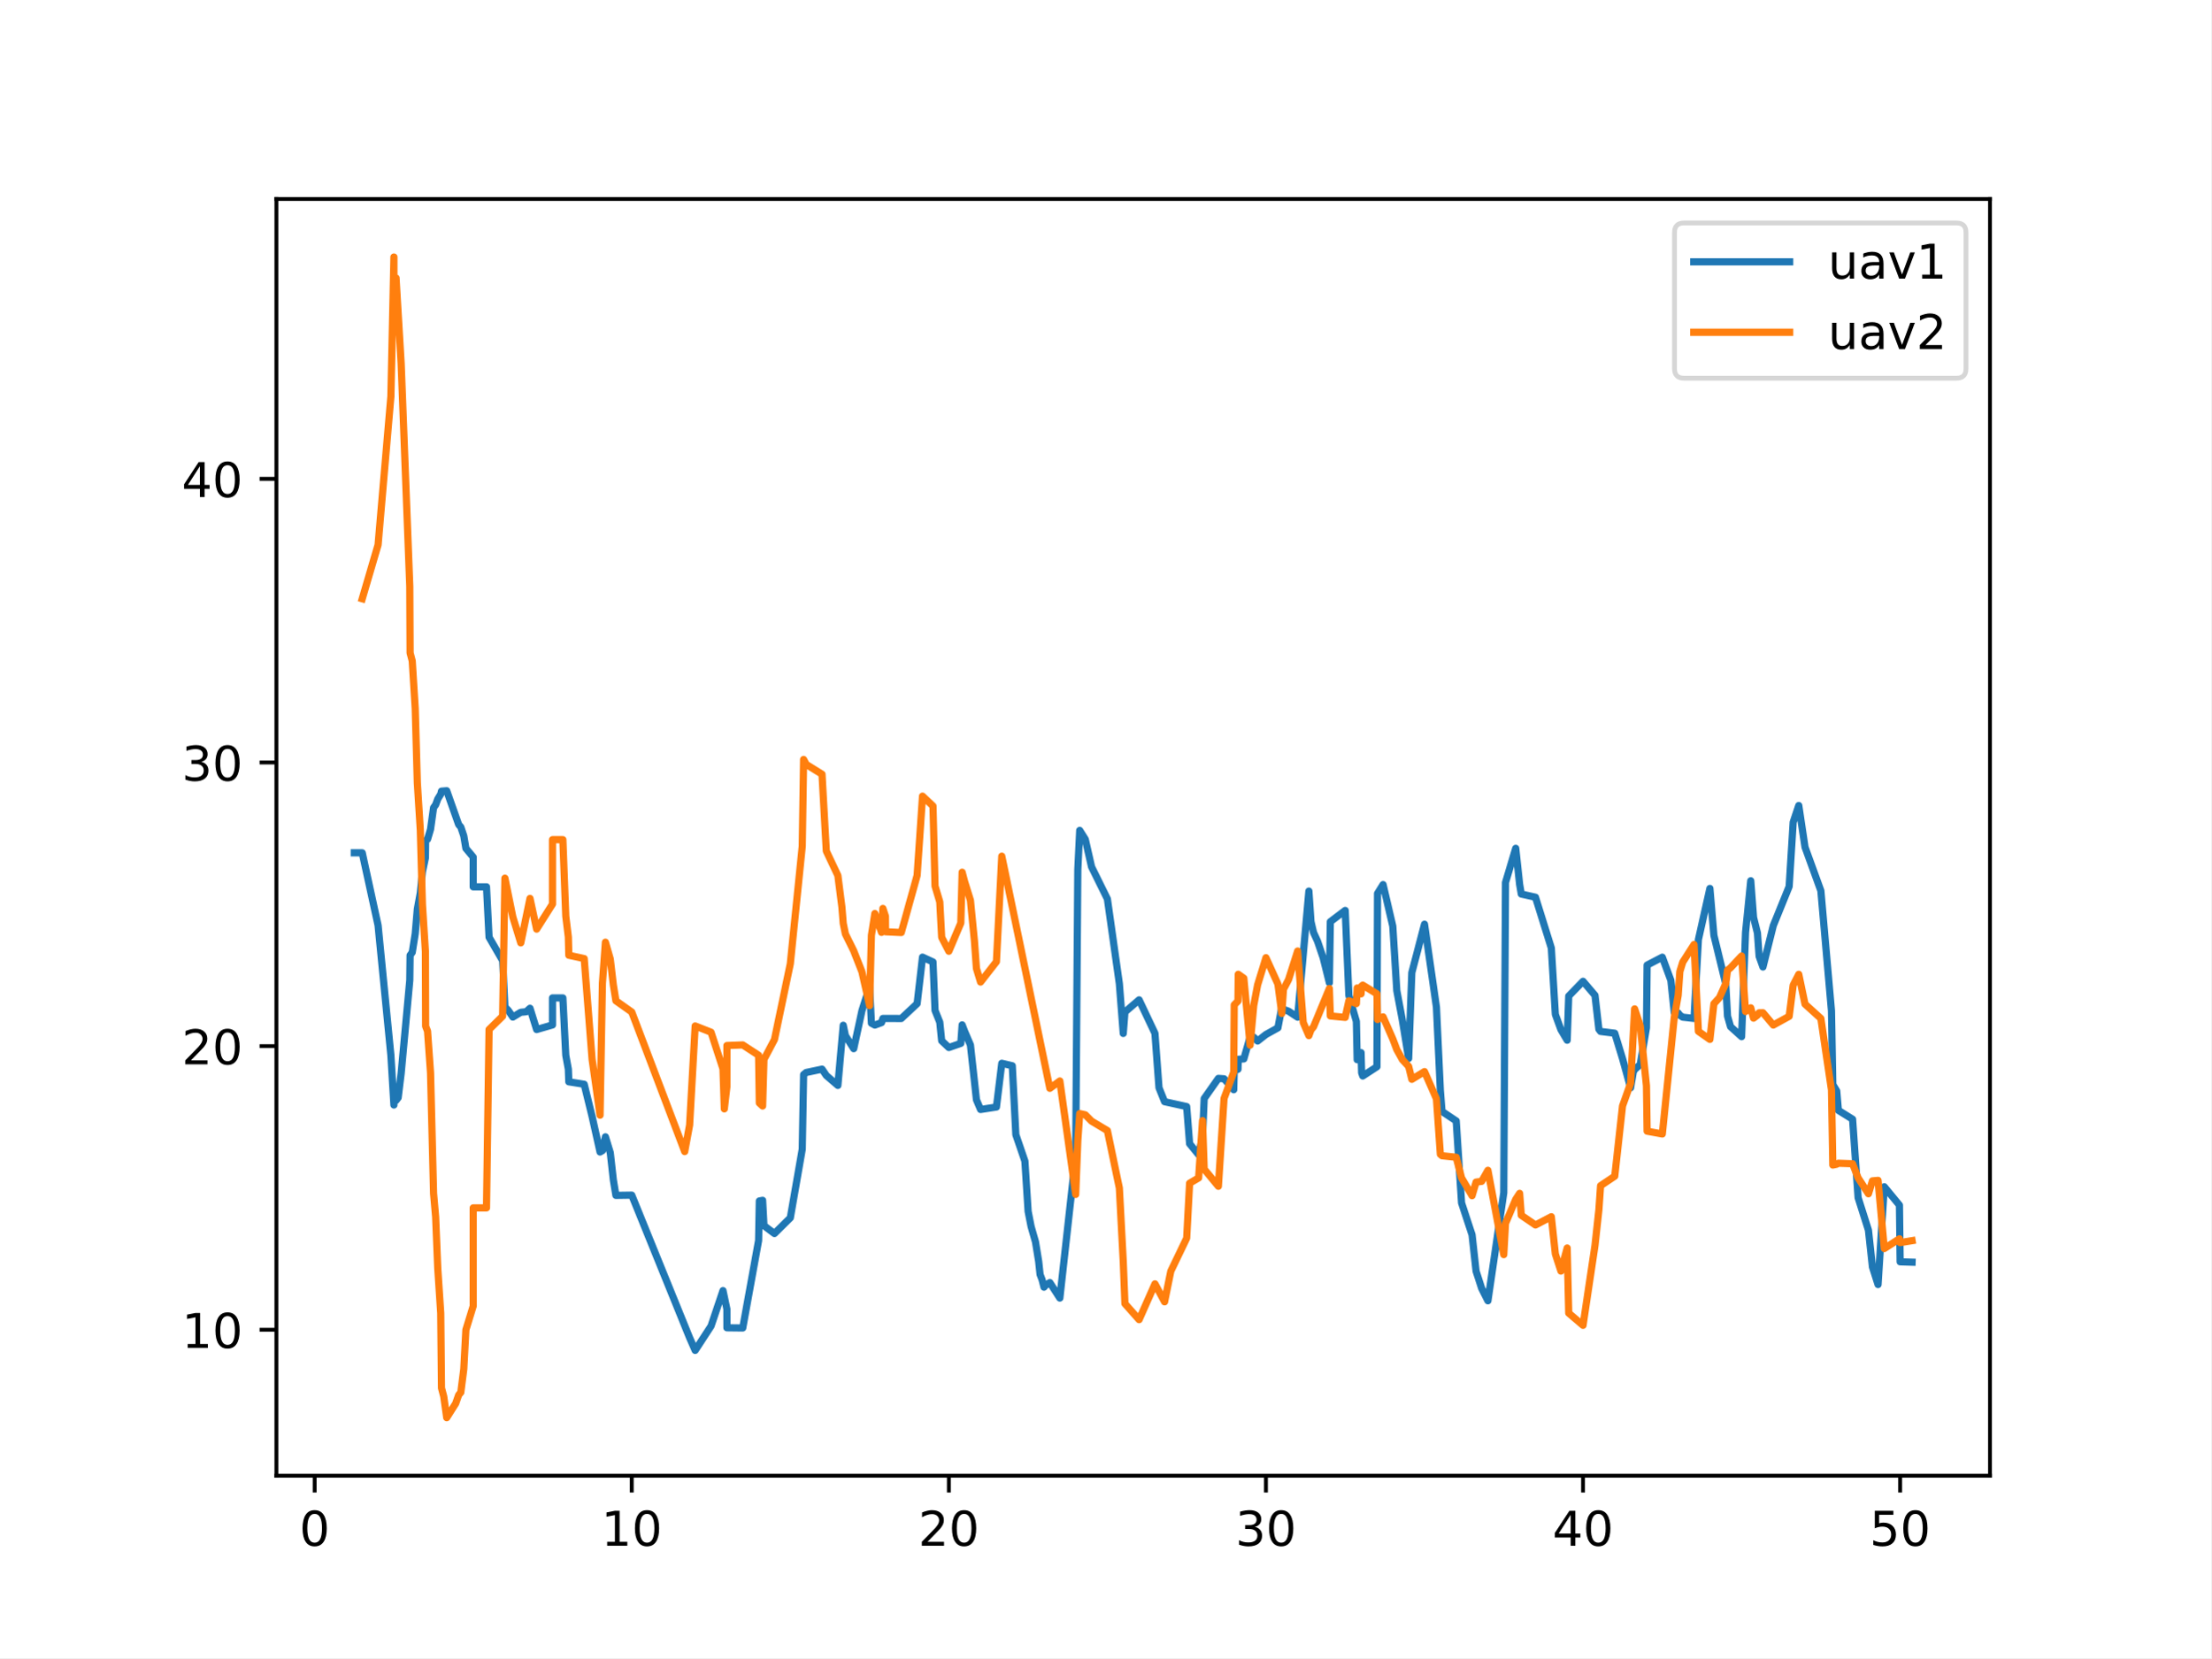
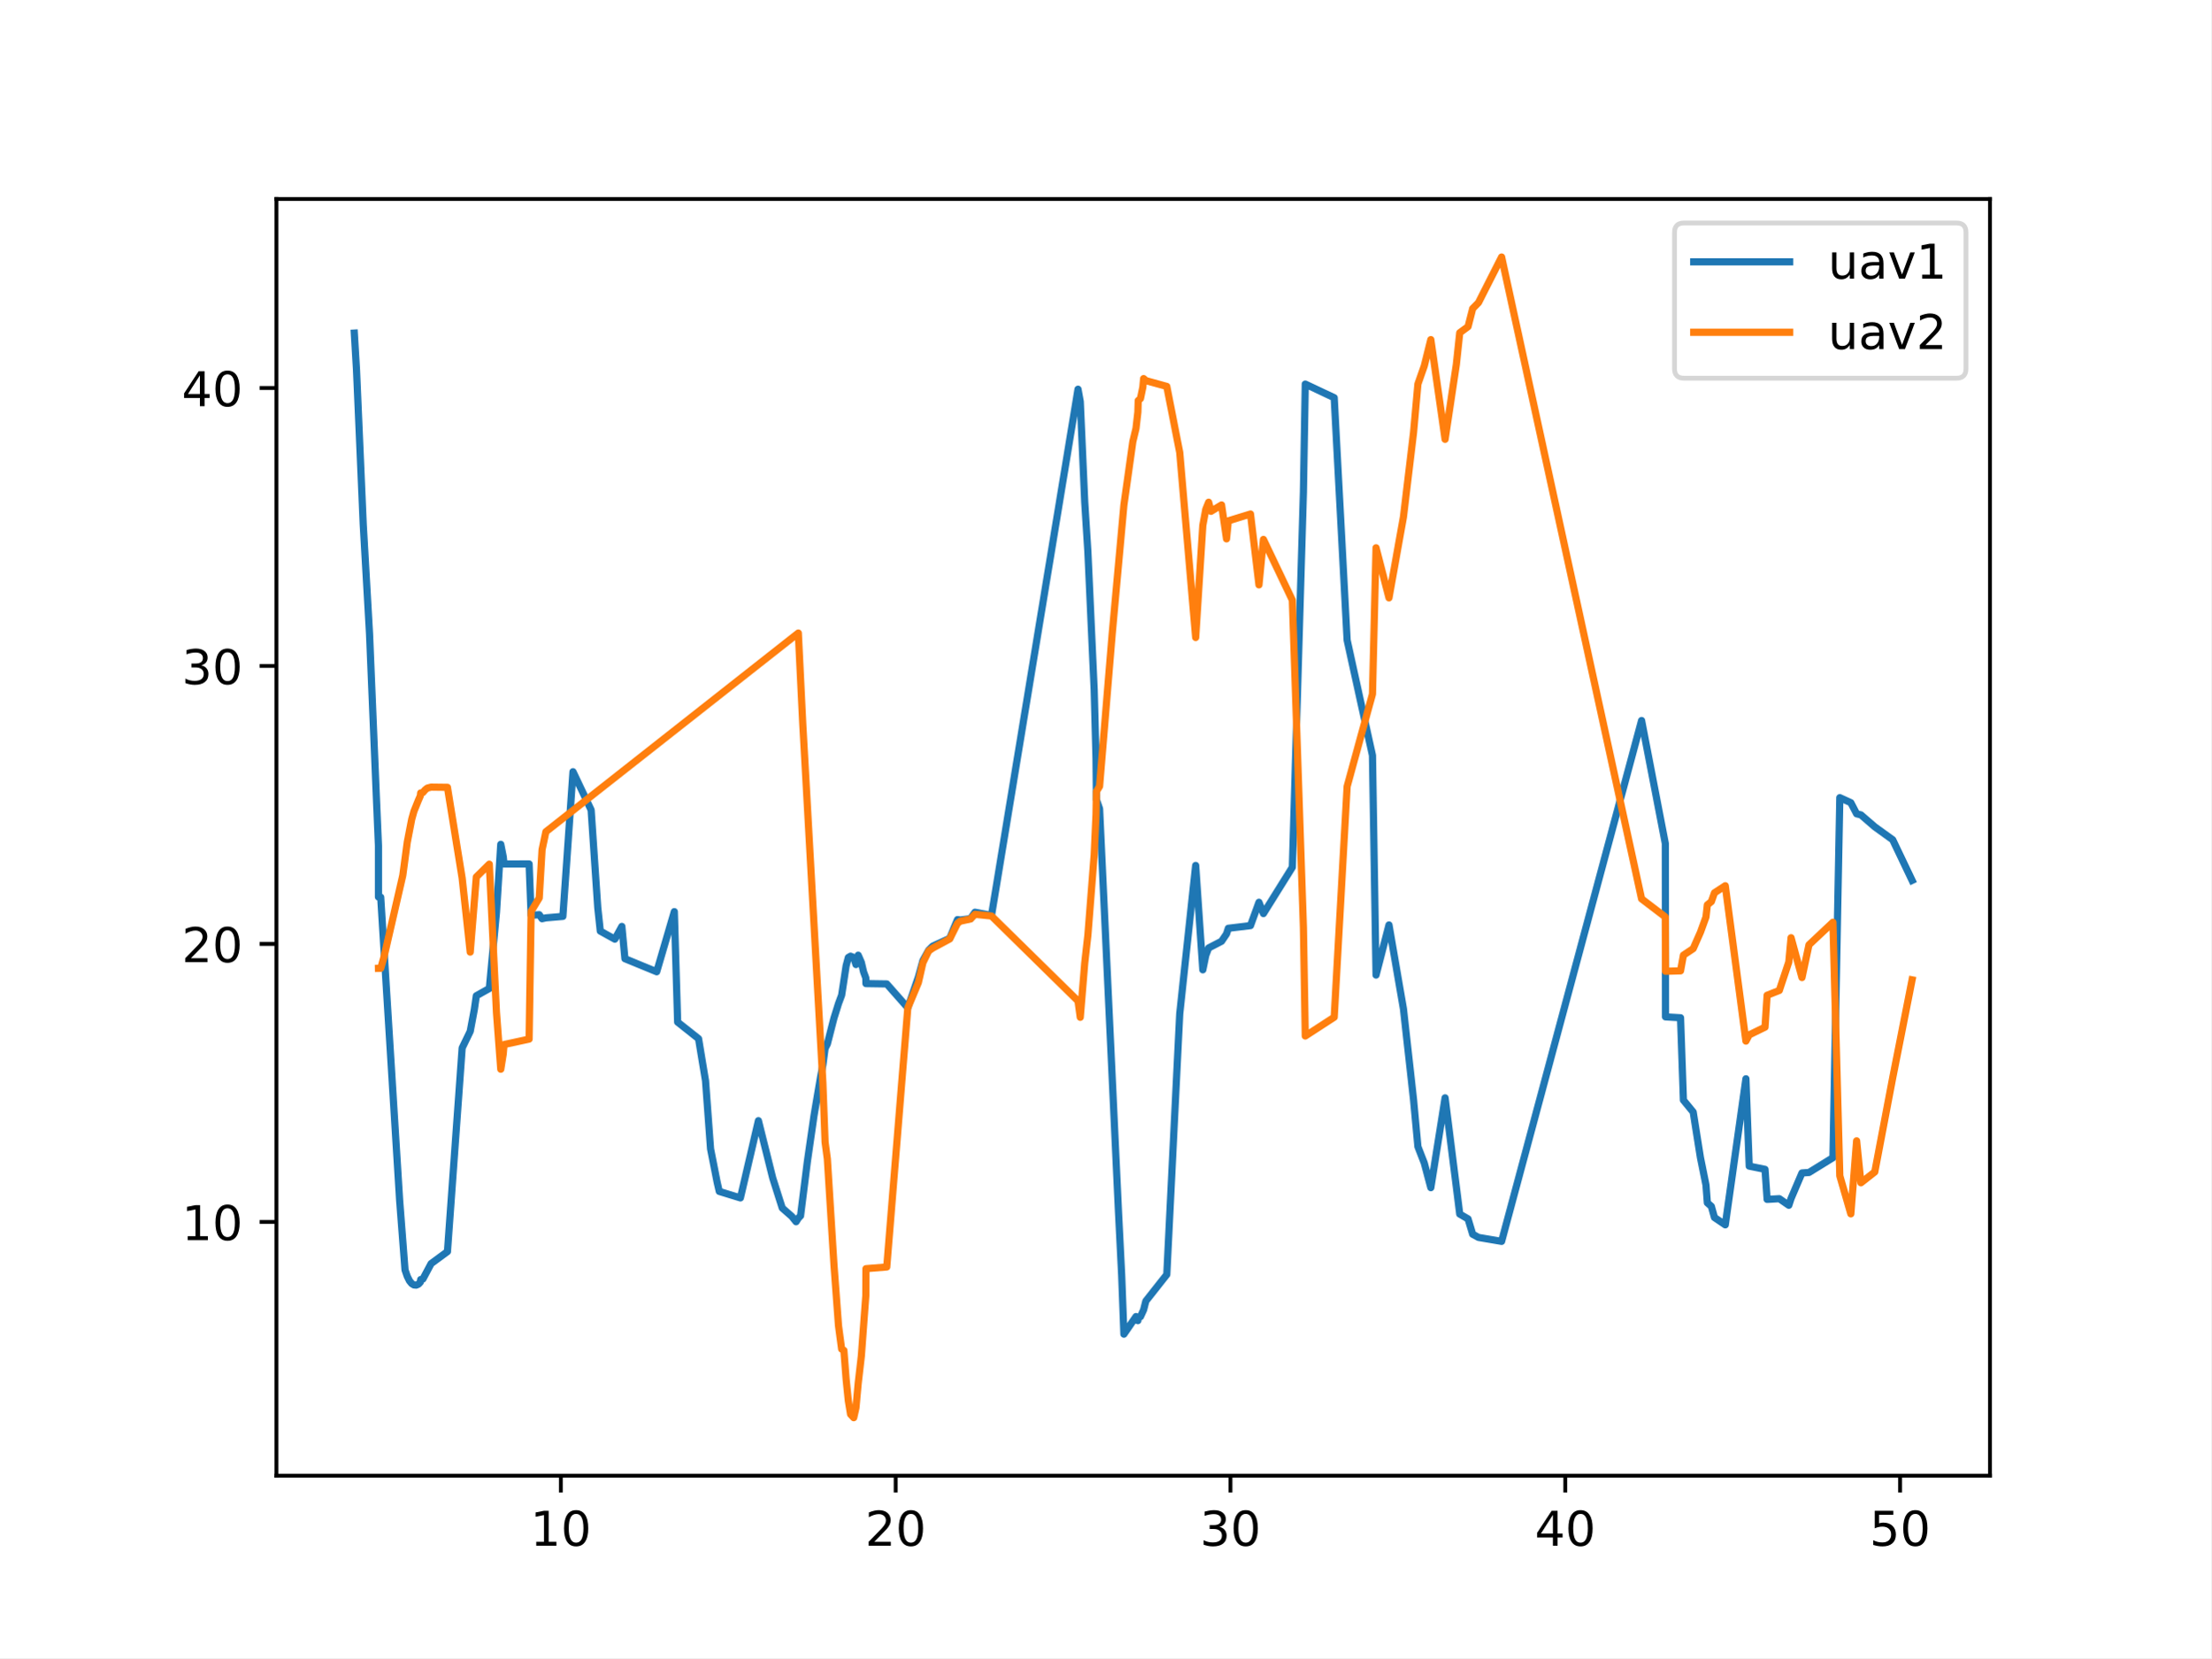
<svg xmlns="http://www.w3.org/2000/svg" xmlns:xlink="http://www.w3.org/1999/xlink" height="345.6pt" version="1.1" viewBox="0 0 460.8 345.6" width="460.8pt">
  <defs>
    <style type="text/css">*{stroke-linecap:butt;stroke-linejoin:round;}</style>
  </defs>
  <g id="figure_1">
    <g id="patch_1">
      <path d="M 0 345.6  L 460.8 345.6  L 460.8 0  L 0 0  z " style="fill:#ffffff;" />
    </g>
    <g id="axes_1">
      <g id="patch_2">
        <path d="M 57.6 307.584  L 414.72 307.584  L 414.72 41.472  L 57.6 41.472  z " style="fill:#ffffff;" />
      </g>
      <g id="matplotlib.axis_1">
        <g id="xtick_1">
          <g id="line2d_1">
            <defs>
-               <path d="M 0 0  L 0 3.5  " id="md466b79870" style="stroke:#000000;stroke-width:0.8;" />
+               <path d="M 0 0  L 0 3.5  " id="m1fab005ad5" style="stroke:#000000;stroke-width:0.8;" />
            </defs>
            <g>
-               <use style="stroke:#000000;stroke-width:0.8;" x="65.572" xlink:href="#md466b79870" y="307.584" />
+               <use style="stroke:#000000;stroke-width:0.8;" x="116.879" xlink:href="#m1fab005ad5" y="307.584" />
            </g>
          </g>
          <g id="text_1">
-             <g transform="translate(62.39086 322.1824)scale(0.1 -0.1)">
-               <defs>
+             <g transform="translate(110.5161 322.1824)scale(0.1 -0.1)">
+               <defs>
+                 <path d="M 12.406 8.297  L 28.516 8.297  L 28.516 63.922  L 10.984 60.406  L 10.984 69.391  L 28.422 72.906  L 38.281 72.906  L 38.281 8.297  L 54.391 8.297  L 54.391 0  L 12.406 0  z " id="DejaVuSans-49" />
                <path d="M 31.781 66.406  Q 24.172 66.406 20.328 58.906  Q 16.5 51.422 16.5 36.375  Q 16.5 21.391 20.328 13.891  Q 24.172 6.391 31.781 6.391  Q 39.453 6.391 43.281 13.891  Q 47.125 21.391 47.125 36.375  Q 47.125 51.422 43.281 58.906  Q 39.453 66.406 31.781 66.406  z M 31.781 74.219  Q 44.047 74.219 50.516 64.516  Q 56.984 54.828 56.984 36.375  Q 56.984 17.969 50.516 8.266  Q 44.047 -1.422 31.781 -1.422  Q 19.531 -1.422 13.062 8.266  Q 6.594 17.969 6.594 36.375  Q 6.594 54.828 13.062 64.516  Q 19.531 74.219 31.781 74.219  z " id="DejaVuSans-48" />
              </defs>
-               <use xlink:href="#DejaVuSans-48" />
+               <use xlink:href="#DejaVuSans-49" />
+               <use x="63.623" xlink:href="#DejaVuSans-48" />
            </g>
          </g>
        </g>
        <g id="xtick_2">
          <g id="line2d_2">
            <g>
-               <use style="stroke:#000000;stroke-width:0.8;" x="131.657" xlink:href="#md466b79870" y="307.584" />
+               <use style="stroke:#000000;stroke-width:0.8;" x="186.656" xlink:href="#m1fab005ad5" y="307.584" />
            </g>
          </g>
          <g id="text_2">
-             <g transform="translate(125.2945 322.1824)scale(0.1 -0.1)">
-               <defs>
-                 <path d="M 12.406 8.297  L 28.516 8.297  L 28.516 63.922  L 10.984 60.406  L 10.984 69.391  L 28.422 72.906  L 38.281 72.906  L 38.281 8.297  L 54.391 8.297  L 54.391 0  L 12.406 0  z " id="DejaVuSans-49" />
-               </defs>
-               <use xlink:href="#DejaVuSans-49" />
+             <g transform="translate(180.2932 322.1824)scale(0.1 -0.1)">
+               <defs>
+                 <path d="M 19.188 8.297  L 53.609 8.297  L 53.609 0  L 7.328 0  L 7.328 8.297  Q 12.938 14.109 22.625 23.891  Q 32.328 33.688 34.812 36.531  Q 39.547 41.844 41.422 45.531  Q 43.312 49.219 43.312 52.781  Q 43.312 58.594 39.234 62.25  Q 35.156 65.922 28.609 65.922  Q 23.969 65.922 18.812 64.312  Q 13.672 62.703 7.812 59.422  L 7.812 69.391  Q 13.766 71.781 18.938 73  Q 24.125 74.219 28.422 74.219  Q 39.75 74.219 46.484 68.547  Q 53.219 62.891 53.219 53.422  Q 53.219 48.922 51.531 44.891  Q 49.859 40.875 45.406 35.406  Q 44.188 33.984 37.641 27.219  Q 31.109 20.453 19.188 8.297  z " id="DejaVuSans-50" />
+               </defs>
+               <use xlink:href="#DejaVuSans-50" />
              <use x="63.623" xlink:href="#DejaVuSans-48" />
            </g>
          </g>
        </g>
        <g id="xtick_3">
          <g id="line2d_3">
            <g>
-               <use style="stroke:#000000;stroke-width:0.8;" x="197.742" xlink:href="#md466b79870" y="307.584" />
+               <use style="stroke:#000000;stroke-width:0.8;" x="256.433" xlink:href="#m1fab005ad5" y="307.584" />
            </g>
          </g>
          <g id="text_3">
-             <g transform="translate(191.3794 322.1824)scale(0.1 -0.1)">
-               <defs>
-                 <path d="M 19.188 8.297  L 53.609 8.297  L 53.609 0  L 7.328 0  L 7.328 8.297  Q 12.938 14.109 22.625 23.891  Q 32.328 33.688 34.812 36.531  Q 39.547 41.844 41.422 45.531  Q 43.312 49.219 43.312 52.781  Q 43.312 58.594 39.234 62.25  Q 35.156 65.922 28.609 65.922  Q 23.969 65.922 18.812 64.312  Q 13.672 62.703 7.812 59.422  L 7.812 69.391  Q 13.766 71.781 18.938 73  Q 24.125 74.219 28.422 74.219  Q 39.75 74.219 46.484 68.547  Q 53.219 62.891 53.219 53.422  Q 53.219 48.922 51.531 44.891  Q 49.859 40.875 45.406 35.406  Q 44.188 33.984 37.641 27.219  Q 31.109 20.453 19.188 8.297  z " id="DejaVuSans-50" />
-               </defs>
-               <use xlink:href="#DejaVuSans-50" />
+             <g transform="translate(250.0702 322.1824)scale(0.1 -0.1)">
+               <defs>
+                 <path d="M 40.578 39.312  Q 47.656 37.797 51.625 33  Q 55.609 28.219 55.609 21.188  Q 55.609 10.406 48.188 4.484  Q 40.766 -1.422 27.094 -1.422  Q 22.516 -1.422 17.656 -0.516  Q 12.797 0.391 7.625 2.203  L 7.625 11.719  Q 11.719 9.328 16.594 8.109  Q 21.484 6.891 26.812 6.891  Q 36.078 6.891 40.938 10.547  Q 45.797 14.203 45.797 21.188  Q 45.797 27.641 41.281 31.266  Q 36.766 34.906 28.719 34.906  L 20.219 34.906  L 20.219 43.016  L 29.109 43.016  Q 36.375 43.016 40.234 45.922  Q 44.094 48.828 44.094 54.297  Q 44.094 59.906 40.109 62.906  Q 36.141 65.922 28.719 65.922  Q 24.656 65.922 20.016 65.031  Q 15.375 64.156 9.812 62.312  L 9.812 71.094  Q 15.438 72.656 20.344 73.438  Q 25.25 74.219 29.594 74.219  Q 40.828 74.219 47.359 69.109  Q 53.906 64.016 53.906 55.328  Q 53.906 49.266 50.438 45.094  Q 46.969 40.922 40.578 39.312  z " id="DejaVuSans-51" />
+               </defs>
+               <use xlink:href="#DejaVuSans-51" />
              <use x="63.623" xlink:href="#DejaVuSans-48" />
            </g>
          </g>
        </g>
        <g id="xtick_4">
          <g id="line2d_4">
            <g>
-               <use style="stroke:#000000;stroke-width:0.8;" x="263.827" xlink:href="#md466b79870" y="307.584" />
+               <use style="stroke:#000000;stroke-width:0.8;" x="326.21" xlink:href="#m1fab005ad5" y="307.584" />
            </g>
          </g>
          <g id="text_4">
-             <g transform="translate(257.4643 322.1824)scale(0.1 -0.1)">
-               <defs>
-                 <path d="M 40.578 39.312  Q 47.656 37.797 51.625 33  Q 55.609 28.219 55.609 21.188  Q 55.609 10.406 48.188 4.484  Q 40.766 -1.422 27.094 -1.422  Q 22.516 -1.422 17.656 -0.516  Q 12.797 0.391 7.625 2.203  L 7.625 11.719  Q 11.719 9.328 16.594 8.109  Q 21.484 6.891 26.812 6.891  Q 36.078 6.891 40.938 10.547  Q 45.797 14.203 45.797 21.188  Q 45.797 27.641 41.281 31.266  Q 36.766 34.906 28.719 34.906  L 20.219 34.906  L 20.219 43.016  L 29.109 43.016  Q 36.375 43.016 40.234 45.922  Q 44.094 48.828 44.094 54.297  Q 44.094 59.906 40.109 62.906  Q 36.141 65.922 28.719 65.922  Q 24.656 65.922 20.016 65.031  Q 15.375 64.156 9.812 62.312  L 9.812 71.094  Q 15.438 72.656 20.344 73.438  Q 25.25 74.219 29.594 74.219  Q 40.828 74.219 47.359 69.109  Q 53.906 64.016 53.906 55.328  Q 53.906 49.266 50.438 45.094  Q 46.969 40.922 40.578 39.312  z " id="DejaVuSans-51" />
-               </defs>
-               <use xlink:href="#DejaVuSans-51" />
+             <g transform="translate(319.8473 322.1824)scale(0.1 -0.1)">
+               <defs>
+                 <path d="M 37.797 64.312  L 12.891 25.391  L 37.797 25.391  z M 35.203 72.906  L 47.609 72.906  L 47.609 25.391  L 58.016 25.391  L 58.016 17.188  L 47.609 17.188  L 47.609 0  L 37.797 0  L 37.797 17.188  L 4.891 17.188  L 4.891 26.703  z " id="DejaVuSans-52" />
+               </defs>
+               <use xlink:href="#DejaVuSans-52" />
              <use x="63.623" xlink:href="#DejaVuSans-48" />
            </g>
          </g>
        </g>
        <g id="xtick_5">
          <g id="line2d_5">
            <g>
-               <use style="stroke:#000000;stroke-width:0.8;" x="329.912" xlink:href="#md466b79870" y="307.584" />
+               <use style="stroke:#000000;stroke-width:0.8;" x="395.987" xlink:href="#m1fab005ad5" y="307.584" />
            </g>
          </g>
          <g id="text_5">
-             <g transform="translate(323.5492 322.1824)scale(0.1 -0.1)">
-               <defs>
-                 <path d="M 37.797 64.312  L 12.891 25.391  L 37.797 25.391  z M 35.203 72.906  L 47.609 72.906  L 47.609 25.391  L 58.016 25.391  L 58.016 17.188  L 47.609 17.188  L 47.609 0  L 37.797 0  L 37.797 17.188  L 4.891 17.188  L 4.891 26.703  z " id="DejaVuSans-52" />
-               </defs>
-               <use xlink:href="#DejaVuSans-52" />
-               <use x="63.623" xlink:href="#DejaVuSans-48" />
-             </g>
-           </g>
-         </g>
-         <g id="xtick_6">
-           <g id="line2d_6">
-             <g>
-               <use style="stroke:#000000;stroke-width:0.8;" x="395.997" xlink:href="#md466b79870" y="307.584" />
-             </g>
-           </g>
-           <g id="text_6">
-             <g transform="translate(389.6341 322.1824)scale(0.1 -0.1)">
+             <g transform="translate(389.6243 322.1824)scale(0.1 -0.1)">
              <defs>
                <path d="M 10.797 72.906  L 49.516 72.906  L 49.516 64.594  L 19.828 64.594  L 19.828 46.734  Q 21.969 47.469 24.109 47.828  Q 26.266 48.188 28.422 48.188  Q 40.625 48.188 47.75 41.5  Q 54.891 34.812 54.891 23.391  Q 54.891 11.625 47.562 5.094  Q 40.234 -1.422 26.906 -1.422  Q 22.312 -1.422 17.547 -0.641  Q 12.797 0.141 7.719 1.703  L 7.719 11.625  Q 12.109 9.234 16.797 8.062  Q 21.484 6.891 26.703 6.891  Q 35.156 6.891 40.078 11.328  Q 45.016 15.766 45.016 23.391  Q 45.016 31 40.078 35.438  Q 35.156 39.891 26.703 39.891  Q 22.75 39.891 18.812 39.016  Q 14.891 38.141 10.797 36.281  z " id="DejaVuSans-53" />
              </defs>
              <use xlink:href="#DejaVuSans-53" />
              <use x="63.623" xlink:href="#DejaVuSans-48" />
            </g>
          </g>
        </g>
      </g>
      <g id="matplotlib.axis_2">
        <g id="ytick_1">
+           <g id="line2d_6">
+             <defs>
+               <path d="M 0 0  L -3.5 0  " id="m99726e1a12" style="stroke:#000000;stroke-width:0.8;" />
+             </defs>
+             <g>
+               <use style="stroke:#000000;stroke-width:0.8;" x="57.6" xlink:href="#m99726e1a12" y="254.685" />
+             </g>
+           </g>
+           <g id="text_6">
+             <g transform="translate(37.875 258.4844)scale(0.1 -0.1)">
+               <use xlink:href="#DejaVuSans-49" />
+               <use x="63.623" xlink:href="#DejaVuSans-48" />
+             </g>
+           </g>
+         </g>
+         <g id="ytick_2">
          <g id="line2d_7">
-             <defs>
-               <path d="M 0 0  L -3.5 0  " id="m9266d9f824" style="stroke:#000000;stroke-width:0.8;" />
-             </defs>
-             <g>
-               <use style="stroke:#000000;stroke-width:0.8;" x="57.6" xlink:href="#m9266d9f824" y="277.158" />
+             <g>
+               <use style="stroke:#000000;stroke-width:0.8;" x="57.6" xlink:href="#m99726e1a12" y="196.743" />
            </g>
          </g>
          <g id="text_7">
-             <g transform="translate(37.875 280.9575)scale(0.1 -0.1)">
-               <use xlink:href="#DejaVuSans-49" />
-               <use x="63.623" xlink:href="#DejaVuSans-48" />
-             </g>
-           </g>
-         </g>
-         <g id="ytick_2">
+             <g transform="translate(37.875 200.5423)scale(0.1 -0.1)">
+               <use xlink:href="#DejaVuSans-50" />
+               <use x="63.623" xlink:href="#DejaVuSans-48" />
+             </g>
+           </g>
+         </g>
+         <g id="ytick_3">
          <g id="line2d_8">
            <g>
-               <use style="stroke:#000000;stroke-width:0.8;" x="57.6" xlink:href="#m9266d9f824" y="218.04" />
+               <use style="stroke:#000000;stroke-width:0.8;" x="57.6" xlink:href="#m99726e1a12" y="138.801" />
            </g>
          </g>
          <g id="text_8">
-             <g transform="translate(37.875 221.839)scale(0.1 -0.1)">
-               <use xlink:href="#DejaVuSans-50" />
-               <use x="63.623" xlink:href="#DejaVuSans-48" />
-             </g>
-           </g>
-         </g>
-         <g id="ytick_3">
+             <g transform="translate(37.875 142.6003)scale(0.1 -0.1)">
+               <use xlink:href="#DejaVuSans-51" />
+               <use x="63.623" xlink:href="#DejaVuSans-48" />
+             </g>
+           </g>
+         </g>
+         <g id="ytick_4">
          <g id="line2d_9">
            <g>
-               <use style="stroke:#000000;stroke-width:0.8;" x="57.6" xlink:href="#m9266d9f824" y="158.921" />
+               <use style="stroke:#000000;stroke-width:0.8;" x="57.6" xlink:href="#m99726e1a12" y="80.859" />
            </g>
          </g>
          <g id="text_9">
-             <g transform="translate(37.875 162.7204)scale(0.1 -0.1)">
-               <use xlink:href="#DejaVuSans-51" />
-               <use x="63.623" xlink:href="#DejaVuSans-48" />
-             </g>
-           </g>
-         </g>
-         <g id="ytick_4">
-           <g id="line2d_10">
-             <g>
-               <use style="stroke:#000000;stroke-width:0.8;" x="57.6" xlink:href="#m9266d9f824" y="99.803" />
-             </g>
-           </g>
-           <g id="text_10">
-             <g transform="translate(37.875 103.6018)scale(0.1 -0.1)">
+             <g transform="translate(37.875 84.65828)scale(0.1 -0.1)">
              <use xlink:href="#DejaVuSans-52" />
              <use x="63.623" xlink:href="#DejaVuSans-48" />
            </g>
          </g>
        </g>
      </g>
+       <g id="line2d_10">
+         <path clip-path="url(#p7faf594751)" d="M 73.833 69.427  L 74.298 77.163  L 75.693 109.269  L 77.009 132.163  L 78.405 165.567  L 78.868 176.279  L 78.87 186.96  L 79.335 186.999  L 83.282 250.218  L 84.405 264.693  L 84.87 266.039  L 85.336 266.967  L 85.801 267.542  L 86.266 267.825  L 86.731 267.865  L 87.196 267.67  L 87.59 267.243  L 87.662 266.704  L 88.127 266.59  L 89.836 263.383  L 93.244 260.876  L 96.312 218.431  L 97.992 214.956  L 98.846 210.412  L 99.262 207.55  L 101.966 206.039  L 103.461 190.19  L 104.359 175.983  L 104.876 178.585  L 105.035 180.079  L 110.261 180.073  L 110.688 190.774  L 112.372 190.651  L 112.966 191.488  L 113.757 191.309  L 117.3 191.007  L 119.41 160.85  L 123.19 168.831  L 124.57 189.167  L 125.101 194.069  L 128.132 195.749  L 129.591 193.093  L 130.234 199.823  L 136.854 202.544  L 140.526 190.013  L 141.22 213.041  L 145.577 216.495  L 147.029 225.273  L 148.083 239.474  L 149.452 246.411  L 149.897 248.329  L 154.299 249.683  L 158.05 233.588  L 161.046 245.58  L 163.021 251.791  L 165.027 253.553  L 165.901 254.65  L 166.368 253.903  L 166.834 253.42  L 168.229 242.295  L 169.625 232.612  L 171.02 224.389  L 171.485 221.971  L 171.951 218.522  L 172.416 217.598  L 173.811 212.163  L 174.742 209.187  L 175.399 207.418  L 176.33 201.313  L 176.795 199.566  L 177.26 199.298  L 177.918 199.572  L 178.383 201.045  L 178.848 199.093  L 179.506 200.602  L 179.971 202.574  L 180.437 203.847  L 180.465 205.015  L 184.802 205.083  L 189.187 210.057  L 191.389 203.647  L 192.327 200.234  L 193.524 198.058  L 194.381 197.211  L 197.909 195.59  L 199.541 191.673  L 200.12 191.757  L 202.246 191.484  L 203.188 190.139  L 206.631 190.801  L 224.663 81.121  L 225.128 83.692  L 226.059 104.597  L 226.716 115.006  L 228.032 143.783  L 228.413 158.104  L 228.497 166.675  L 229.155 168.579  L 233.102 252.717  L 233.76 265.816  L 234.225 278.08  L 236.744 274.415  L 237.135 275.265  L 237.209 274.586  L 237.674 274.445  L 238.332 273.005  L 238.797 271.185  L 243.163 265.658  L 245.857 211.303  L 249.18 180.382  L 250.668 202.142  L 251.286 199.137  L 251.885 197.583  L 254.579 196.186  L 255.609 194.656  L 255.988 193.483  L 260.607 192.927  L 262.371 188.064  L 263.301 190.419  L 269.329 180.759  L 271.634 102.567  L 272.023 80.051  L 278.051 82.894  L 280.746 133.423  L 286.025 157.451  L 286.774 203.234  L 289.468 192.789  L 292.483 210.299  L 294.59 229.223  L 295.496 238.999  L 296.815 242.392  L 298.19 247.548  L 301.163 228.824  L 304.218 253.054  L 305.95 254.061  L 306.912 257.259  L 308.121 257.922  L 312.94 258.74  L 342.112 150.177  L 347.06 175.821  L 347.1 211.947  L 350.232 212.131  L 350.834 229.309  L 352.867 231.785  L 354.379 241.29  L 355.534 246.989  L 355.822 250.712  L 356.654 251.447  L 357.306 253.774  L 359.556 255.296  L 363.858 224.849  L 364.544 243.06  L 367.838 243.732  L 368.279 249.995  L 370.813 249.846  L 372.798 251.219  L 373.266 249.799  L 375.538 244.482  L 377.001 244.379  L 381.989 241.303  L 383.423 166.257  L 385.723 167.305  L 386.928 169.626  L 387.824 169.845  L 390.711 172.339  L 394.445 175.031  L 398.487 183.497  L 398.487 183.497  " style="fill:none;stroke:#1f77b4;stroke-linecap:square;stroke-width:1.5;" />
+       </g>
      <g id="line2d_11">
-         <path clip-path="url(#pdf659f8a41)" d="M 73.833 177.752  L 75.485 177.752  L 78.789 192.882  L 81.458 219.954  L 82.093 230.318  L 82.093 229.368  L 82.532 229.368  L 82.973 228.789  L 83.596 223.728  L 85.398 204.304  L 85.465 199.115  L 85.906 198.504  L 86.529 194.603  L 86.969 189.491  L 87.592 186.081  L 88.033 181.693  L 88.656 178.8  L 88.702 175.185  L 89.097 174.933  L 89.72 172.845  L 90.354 168.346  L 90.783 167.742  L 91.224 166.545  L 91.847 165.527  L 92.006 164.901  L 93.093 164.813  L 95.585 171.869  L 96.026 172.375  L 96.649 174.222  L 97.089 176.821  L 98.615 178.646  L 98.615 184.845  L 101.386 184.845  L 101.919 195.342  L 104.747 200.227  L 105.223 209.891  L 105.912 210.588  L 106.875 211.989  L 108.527 210.993  L 109.646 210.882  L 110.448 210.157  L 111.832 214.588  L 115.136 213.632  L 115.136 207.999  L 117.3 207.999  L 117.907 219.957  L 118.44 222.853  L 118.538 225.483  L 121.744 225.996  L 123.396 232.729  L 125.049 240.115  L 125.541 239.831  L 126.167 236.951  L 127.183 240.267  L 127.821 245.955  L 128.353 249.153  L 131.657 249.103  L 143.712 278.823  L 144.874 281.467  L 148.178 276.397  L 150.669 269.006  L 151.482 272.856  L 151.49 276.753  L 154.787 276.794  L 158.091 258.564  L 158.244 250.317  L 158.929 250.184  L 159.21 255.473  L 161.395 257.106  L 164.699 253.836  L 167.19 239.528  L 167.47 223.981  L 168.004 223.543  L 171.308 222.842  L 172.205 224.172  L 174.612 226.238  L 175.731 213.692  L 176.18 215.855  L 177.916 218.576  L 179.631 210.649  L 181.221 205.632  L 181.606 213.274  L 182.32 213.659  L 183.711 213.148  L 183.992 212.275  L 184.55 212.274  L 187.829 212.284  L 191.133 209.192  L 192.252 199.499  L 194.438 200.505  L 194.864 210.61  L 195.854 213.072  L 196.247 216.933  L 197.742 218.34  L 200.233 217.473  L 200.513 213.613  L 201.046 215.012  L 202.242 217.811  L 203.491 229.224  L 204.35 231.252  L 207.655 230.744  L 208.774 221.619  L 210.959 222.135  L 211.706 236.506  L 213.591 242.016  L 214.263 252.49  L 214.881 255.635  L 215.797 258.852  L 216.462 262.927  L 216.754 265.64  L 217.168 266.725  L 217.567 268.287  L 217.917 267.887  L 218.789 267.329  L 220.872 270.563  L 224.176 240.815  L 224.62 181.207  L 225.014 173.08  L 226.177 174.937  L 227.48 180.669  L 230.784 187.369  L 233.275 205.028  L 234.089 215.405  L 234.438 210.938  L 237.393 208.399  L 240.697 215.385  L 241.536 226.712  L 242.698 229.626  L 247.306 230.645  L 247.916 238.381  L 249.796 240.677  L 250.61 236.937  L 250.959 228.97  L 253.914 224.767  L 255.096 224.849  L 257.11 227.134  L 257.218 223.208  L 257.995 222.872  L 258.057 220.791  L 259.22 220.708  L 260.523 216.135  L 261.285 216.186  L 262.088 216.984  L 263.827 215.621  L 266.317 214.242  L 267.131 209.925  L 267.48 210.377  L 268.538 210.77  L 270.435 212.016  L 272.775 185.731  L 273.209 192.081  L 273.74 194.347  L 274.578 196.188  L 275.741 199.607  L 277.044 204.844  L 277.246 192.115  L 280.348 189.762  L 281.105 207.462  L 282.669 212.898  L 282.839 220.876  L 283.652 219.4  L 283.771 223.607  L 284.002 224.271  L 286.957 222.345  L 287.082 186.226  L 288.238 184.375  L 290.261 193.038  L 291.099 206.473  L 292.262 212.662  L 293.565 220.623  L 294.229 202.74  L 296.869 192.631  L 299.36 209.927  L 300.174 227.275  L 300.523 231.661  L 303.478 233.635  L 304.595 250.727  L 306.782 257.376  L 307.621 264.95  L 308.783 268.534  L 310.086 271.125  L 313.391 248.608  L 313.753 183.944  L 315.881 176.807  L 316.695 184.32  L 317.044 186.348  L 319.999 187.007  L 323.303 197.605  L 324.142 211.44  L 325.305 214.618  L 326.607 216.818  L 326.929 207.608  L 329.912 204.534  L 332.402 207.462  L 333.216 214.526  L 333.565 214.986  L 336.52 215.355  L 338.14 220.642  L 339.824 226.732  L 340.385 223.411  L 340.663 222.922  L 341.826 221.874  L 343.129 214.218  L 343.265 201.158  L 346.433 199.507  L 348.216 204.349  L 348.924 211.052  L 349.737 211.137  L 350.086 211.608  L 350.693 212.01  L 353.041 212.271  L 353.956 195.834  L 356.346 185.178  L 357.184 194.95  L 359.65 205.072  L 360.024 211.788  L 360.653 213.996  L 362.954 216.074  L 363.779 194.31  L 364.863 183.58  L 365.445 191.232  L 366.258 194.475  L 366.608 199.321  L 367.402 201.552  L 369.563 192.918  L 372.867 184.775  L 373.705 171.372  L 374.868 167.894  L 376.171 176.573  L 379.475 185.658  L 381.685 210.671  L 381.966 226.059  L 382.78 227.397  L 383.129 231.439  L 386.084 233.277  L 387.236 249.628  L 389.388 256.399  L 390.227 264.081  L 391.39 267.742  L 392.692 247.364  L 395.85 251.193  L 395.997 263.002  L 398.487 263.082  L 398.487 263.082  " style="fill:none;stroke:#1f77b4;stroke-linecap:square;stroke-width:1.5;" />
-       </g>
-       <g id="line2d_12">
-         <path clip-path="url(#pdf659f8a41)" d="M 75.485 124.8  L 78.789 113.552  L 81.458 82.637  L 82.093 53.568  L 82.093 57.936  L 82.532 57.936  L 83.596 75.766  L 85.398 122.27  L 85.465 136.079  L 85.906 137.758  L 86.529 147.672  L 86.969 163.178  L 87.592 173.04  L 88.033 188.564  L 88.656 198.36  L 88.702 213.906  L 89.097 214.921  L 89.72 223.61  L 90.354 248.754  L 90.783 253.603  L 91.224 264.348  L 91.847 273.711  L 92.006 289.314  L 92.47 291.063  L 93.093 295.488  L 94.962 292.523  L 95.585 290.757  L 96.026 290.22  L 96.649 285.378  L 97.089 277.173  L 98.615 272.226  L 98.615 251.763  L 101.386 251.763  L 101.919 214.583  L 104.747 211.802  L 105.223 183.042  L 106.875 191.144  L 108.527 196.524  L 110.448 187.262  L 111.832 193.66  L 115.136 188.438  L 115.136 175.012  L 117.3 175.012  L 117.907 190.96  L 118.44 195.305  L 118.538 199.101  L 121.744 199.799  L 123.396 220.821  L 125.049 232.441  L 125.541 204.939  L 126.167 196.385  L 127.183 199.908  L 127.821 205.315  L 128.353 208.597  L 131.657 210.938  L 142.689 240.026  L 143.712 234.5  L 144.874 213.841  L 148.178 215.14  L 150.669 222.786  L 150.949 231.124  L 151.482 226.526  L 151.49 217.922  L 154.787 217.794  L 158.091 219.947  L 158.244 229.895  L 158.929 230.526  L 159.21 220.815  L 161.395 216.676  L 164.699 200.878  L 167.19 176.394  L 167.47 158.295  L 168.004 159.32  L 171.308 161.371  L 172.205 177.386  L 174.612 182.49  L 175.451 189.04  L 175.731 192.476  L 176.18 194.669  L 177.916 198.192  L 179.631 202.563  L 181.221 209.605  L 181.606 194.937  L 182.32 190.405  L 183.711 194.34  L 183.992 189.35  L 184.525 190.984  L 184.55 194.211  L 187.829 194.37  L 191.133 182.454  L 192.252 165.941  L 194.438 168.004  L 194.864 184.692  L 195.854 187.994  L 196.247 195.375  L 197.742 198.272  L 200.233 192.385  L 200.513 181.796  L 201.046 183.82  L 202.242 187.663  L 203.073 196.13  L 203.491 201.86  L 204.35 204.694  L 207.655 200.448  L 208.774 178.45  L 218.789 226.841  L 220.872 225.311  L 224.176 248.962  L 224.62 237.749  L 225.014 232.104  L 226.177 232.361  L 227.48 233.678  L 230.784 235.654  L 233.275 247.625  L 234.089 262.943  L 234.438 271.728  L 237.393 275.061  L 240.697 267.598  L 242.698 271.34  L 244.001 264.951  L 247.306 258.073  L 247.916 246.62  L 249.796 245.518  L 250.61 233.573  L 250.959 243.68  L 253.914 247.26  L 255.096 228.951  L 257.11 223.47  L 257.218 209.445  L 257.995 208.652  L 258.057 203.073  L 259.22 203.9  L 260.523 217.85  L 261.285 209.556  L 262.088 205.291  L 263.827 199.615  L 266.317 205.104  L 267.131 211.248  L 267.48 206.192  L 268.538 204.184  L 270.435 198.22  L 271.597 213.109  L 272.775 215.863  L 273.209 214.658  L 273.74 214.028  L 277.044 206.037  L 277.246 211.752  L 280.348 212.061  L 281.105 208.595  L 282.669 209.185  L 282.839 205.925  L 283.652 207.158  L 283.771 205.524  L 284.002 205.337  L 286.957 207.147  L 287.082 212.496  L 288.238 211.944  L 290.261 216.547  L 291.099 218.766  L 292.262 220.869  L 293.565 222.272  L 294.229 224.964  L 296.869 223.354  L 299.36 229.027  L 300.174 240.596  L 300.523 240.891  L 303.478 241.211  L 304.595 245.515  L 306.782 249.223  L 307.621 246.385  L 308.783 246.234  L 310.086 243.929  L 313.391 261.506  L 313.753 254.996  L 315.881 249.985  L 316.695 248.734  L 317.044 253.309  L 319.999 255.328  L 323.303 253.603  L 324.142 261.367  L 325.305 264.938  L 326.607 260.122  L 326.929 273.701  L 329.912 276.242  L 332.402 259.58  L 333.216 252.158  L 333.565 247.138  L 336.52 245.157  L 338.14 230.515  L 339.824 225.799  L 340.663 210.284  L 341.826 213.788  L 343.129 226.309  L 343.265 235.777  L 346.433 236.353  L 348.924 212.059  L 349.737 207.469  L 350.086 202.508  L 350.693 200.537  L 353.041 196.862  L 353.956 214.968  L 356.346 216.646  L 357.184 209.209  L 358.347 207.93  L 359.65 205.018  L 360.024 202.218  L 360.653 201.713  L 362.954 199.26  L 363.779 210.833  L 364.863 210.066  L 365.445 212.216  L 366.258 211.594  L 366.608 211.099  L 367.402 211.087  L 369.563 213.652  L 372.867 211.834  L 373.705 205.342  L 374.868 203.08  L 376.171 209.289  L 379.475 212.284  L 381.685 227.164  L 381.966 242.832  L 382.78 242.659  L 383.129 242.454  L 386.084 242.559  L 387.236 245.507  L 389.388 248.821  L 390.227 246.131  L 391.39 246.025  L 392.692 260.236  L 395.85 258.207  L 395.997 259.005  L 398.487 258.591  L 398.487 258.591  " style="fill:none;stroke:#ff7f0e;stroke-linecap:square;stroke-width:1.5;" />
+         <path clip-path="url(#p7faf594751)" d="M 78.87 201.839  L 79.335 201.83  L 79.993 199.552  L 83.94 182.449  L 84.87 175.527  L 85.801 170.739  L 86.266 169.085  L 87.196 166.786  L 87.59 165.896  L 87.662 165.277  L 88.127 165.179  L 88.592 164.634  L 89.057 164.261  L 89.836 164.059  L 93.244 164.101  L 96.312 183.058  L 97.992 198.448  L 99.262 182.792  L 101.966 180.119  L 103.461 211.037  L 104.359 222.862  L 104.876 219.636  L 105.035 217.714  L 110.261 216.585  L 110.688 189.949  L 112.372 187.155  L 112.966 177.095  L 113.757 173.362  L 166.368 131.946  L 167.299 150.907  L 171.485 225.681  L 171.951 238.047  L 172.416 241.537  L 173.811 263.785  L 174.742 276.293  L 175.399 281.194  L 175.865 281.461  L 176.33 287.453  L 176.795 291.976  L 177.26 294.781  L 177.918 295.488  L 178.383 293.44  L 178.848 288.317  L 179.506 282.62  L 180.437 270.066  L 180.465 264.437  L 184.802 264.083  L 189.187 210.067  L 191.389 204.808  L 192.327 200.68  L 193.524 198.208  L 194.381 197.61  L 197.909 195.714  L 199.541 192.459  L 200.12 192.009  L 202.246 191.546  L 203.188 190.571  L 206.631 190.925  L 224.663 208.636  L 225.128 212.04  L 226.059 200.755  L 226.716 194.929  L 228.032 178.161  L 228.413 169.775  L 228.497 164.964  L 229.155 163.896  L 231.787 132.088  L 234.225 105.259  L 236.086 92.033  L 236.744 89.292  L 237.135 85.896  L 237.209 83.486  L 237.674 83.08  L 238.168 80.689  L 238.332 78.908  L 238.797 79.324  L 243.163 80.538  L 245.857 94.313  L 249.18 132.871  L 250.668 109.504  L 251.286 106.173  L 251.885 104.679  L 252.373 106.575  L 254.579 105.243  L 255.609 112.316  L 255.988 108.555  L 260.607 107.132  L 262.371 121.903  L 263.301 112.434  L 269.329 125.095  L 271.634 193.314  L 272.023 215.937  L 278.051 212.021  L 280.746 163.923  L 286.025 144.661  L 286.774 114.174  L 289.468 124.609  L 292.483 107.732  L 294.59 90.133  L 295.496 80.046  L 296.815 76.296  L 298.19 70.782  L 301.163 91.564  L 303.505 75.969  L 304.218 69.35  L 305.95 68.077  L 306.912 64.309  L 308.121 63.081  L 312.94 53.568  L 342.112 187.349  L 347.06 191.123  L 347.1 202.442  L 350.232 202.355  L 350.834 199.084  L 352.867 197.726  L 354.379 194.308  L 355.534 191.133  L 355.822 188.595  L 356.654 187.921  L 357.306 186.085  L 359.556 184.618  L 363.858 216.996  L 364.544 215.696  L 367.838 214.091  L 368.279 207.44  L 370.813 206.444  L 372.798 200.505  L 373.266 195.455  L 375.538 203.757  L 377.001 196.927  L 381.989 192.231  L 383.423 245.084  L 385.723 253.01  L 386.928 237.789  L 387.824 246.533  L 390.711 244.268  L 394.445 224.653  L 398.487 204.232  L 398.487 204.232  " style="fill:none;stroke:#ff7f0e;stroke-linecap:square;stroke-width:1.5;" />
      </g>
      <g id="patch_3">
        <path d="M 57.6 307.584  L 57.6 41.472  " style="fill:none;stroke:#000000;stroke-linecap:square;stroke-linejoin:miter;stroke-width:0.8;" />
      </g>
      <g id="patch_4">
        <path d="M 414.72 307.584  L 414.72 41.472  " style="fill:none;stroke:#000000;stroke-linecap:square;stroke-linejoin:miter;stroke-width:0.8;" />
      </g>
      <g id="patch_5">
        <path d="M 57.6 307.584  L 414.72 307.584  " style="fill:none;stroke:#000000;stroke-linecap:square;stroke-linejoin:miter;stroke-width:0.8;" />
      </g>
      <g id="patch_6">
        <path d="M 57.6 41.472  L 414.72 41.472  " style="fill:none;stroke:#000000;stroke-linecap:square;stroke-linejoin:miter;stroke-width:0.8;" />
      </g>
      <g id="legend_1">
        <g id="patch_7">
          <path d="M 350.973 78.828  L 407.72 78.828  Q 409.72 78.828 409.72 76.828  L 409.72 48.472  Q 409.72 46.472 407.72 46.472  L 350.973 46.472  Q 348.973 46.472 348.973 48.472  L 348.973 76.828  Q 348.973 78.828 350.973 78.828  z " style="fill:#ffffff;opacity:0.8;stroke:#cccccc;stroke-linejoin:miter;" />
        </g>
-         <g id="line2d_13">
+         <g id="line2d_12">
          <path d="M 352.973 54.57  L 372.973 54.57  " style="fill:none;stroke:#1f77b4;stroke-linecap:square;stroke-width:1.5;" />
        </g>
-         <g id="line2d_14" />
-         <g id="text_11">
+         <g id="line2d_13" />
+         <g id="text_10">
          <g transform="translate(380.9731 58.07044)scale(0.1 -0.1)">
            <defs>
              <path d="M 8.5 21.578  L 8.5 54.688  L 17.484 54.688  L 17.484 21.922  Q 17.484 14.156 20.5 10.266  Q 23.531 6.391 29.594 6.391  Q 36.859 6.391 41.078 11.031  Q 45.312 15.672 45.312 23.688  L 45.312 54.688  L 54.297 54.688  L 54.297 0  L 45.312 0  L 45.312 8.406  Q 42.047 3.422 37.719 1  Q 33.406 -1.422 27.688 -1.422  Q 18.266 -1.422 13.375 4.438  Q 8.5 10.297 8.5 21.578  z M 31.109 56  z " id="DejaVuSans-117" />
              <path d="M 34.281 27.484  Q 23.391 27.484 19.188 25  Q 14.984 22.516 14.984 16.5  Q 14.984 11.719 18.141 8.906  Q 21.297 6.109 26.703 6.109  Q 34.188 6.109 38.703 11.406  Q 43.219 16.703 43.219 25.484  L 43.219 27.484  z M 52.203 31.203  L 52.203 0  L 43.219 0  L 43.219 8.297  Q 40.141 3.328 35.547 0.953  Q 30.953 -1.422 24.312 -1.422  Q 15.922 -1.422 10.953 3.297  Q 6 8.016 6 15.922  Q 6 25.141 12.172 29.828  Q 18.359 34.516 30.609 34.516  L 43.219 34.516  L 43.219 35.406  Q 43.219 41.609 39.141 45  Q 35.062 48.391 27.688 48.391  Q 23 48.391 18.547 47.266  Q 14.109 46.141 10.016 43.891  L 10.016 52.203  Q 14.938 54.109 19.578 55.047  Q 24.219 56 28.609 56  Q 40.484 56 46.344 49.844  Q 52.203 43.703 52.203 31.203  z " id="DejaVuSans-97" />
              <path d="M 2.984 54.688  L 12.5 54.688  L 29.594 8.797  L 46.688 54.688  L 56.203 54.688  L 35.688 0  L 23.484 0  z " id="DejaVuSans-118" />
            </defs>
            <use xlink:href="#DejaVuSans-117" />
            <use x="63.379" xlink:href="#DejaVuSans-97" />
            <use x="124.658" xlink:href="#DejaVuSans-118" />
            <use x="183.838" xlink:href="#DejaVuSans-49" />
          </g>
        </g>
-         <g id="line2d_15">
+         <g id="line2d_14">
          <path d="M 352.973 69.249  L 372.973 69.249  " style="fill:none;stroke:#ff7f0e;stroke-linecap:square;stroke-width:1.5;" />
        </g>
-         <g id="line2d_16" />
-         <g id="text_12">
+         <g id="line2d_15" />
+         <g id="text_11">
          <g transform="translate(380.9731 72.74856)scale(0.1 -0.1)">
            <use xlink:href="#DejaVuSans-117" />
            <use x="63.379" xlink:href="#DejaVuSans-97" />
            <use x="124.658" xlink:href="#DejaVuSans-118" />
            <use x="183.838" xlink:href="#DejaVuSans-50" />
          </g>
        </g>
      </g>
    </g>
  </g>
  <defs>
-     <clipPath id="pdf659f8a41">
+     <clipPath id="p7faf594751">
      <rect height="266.112" width="357.12" x="57.6" y="41.472" />
    </clipPath>
  </defs>
</svg>
